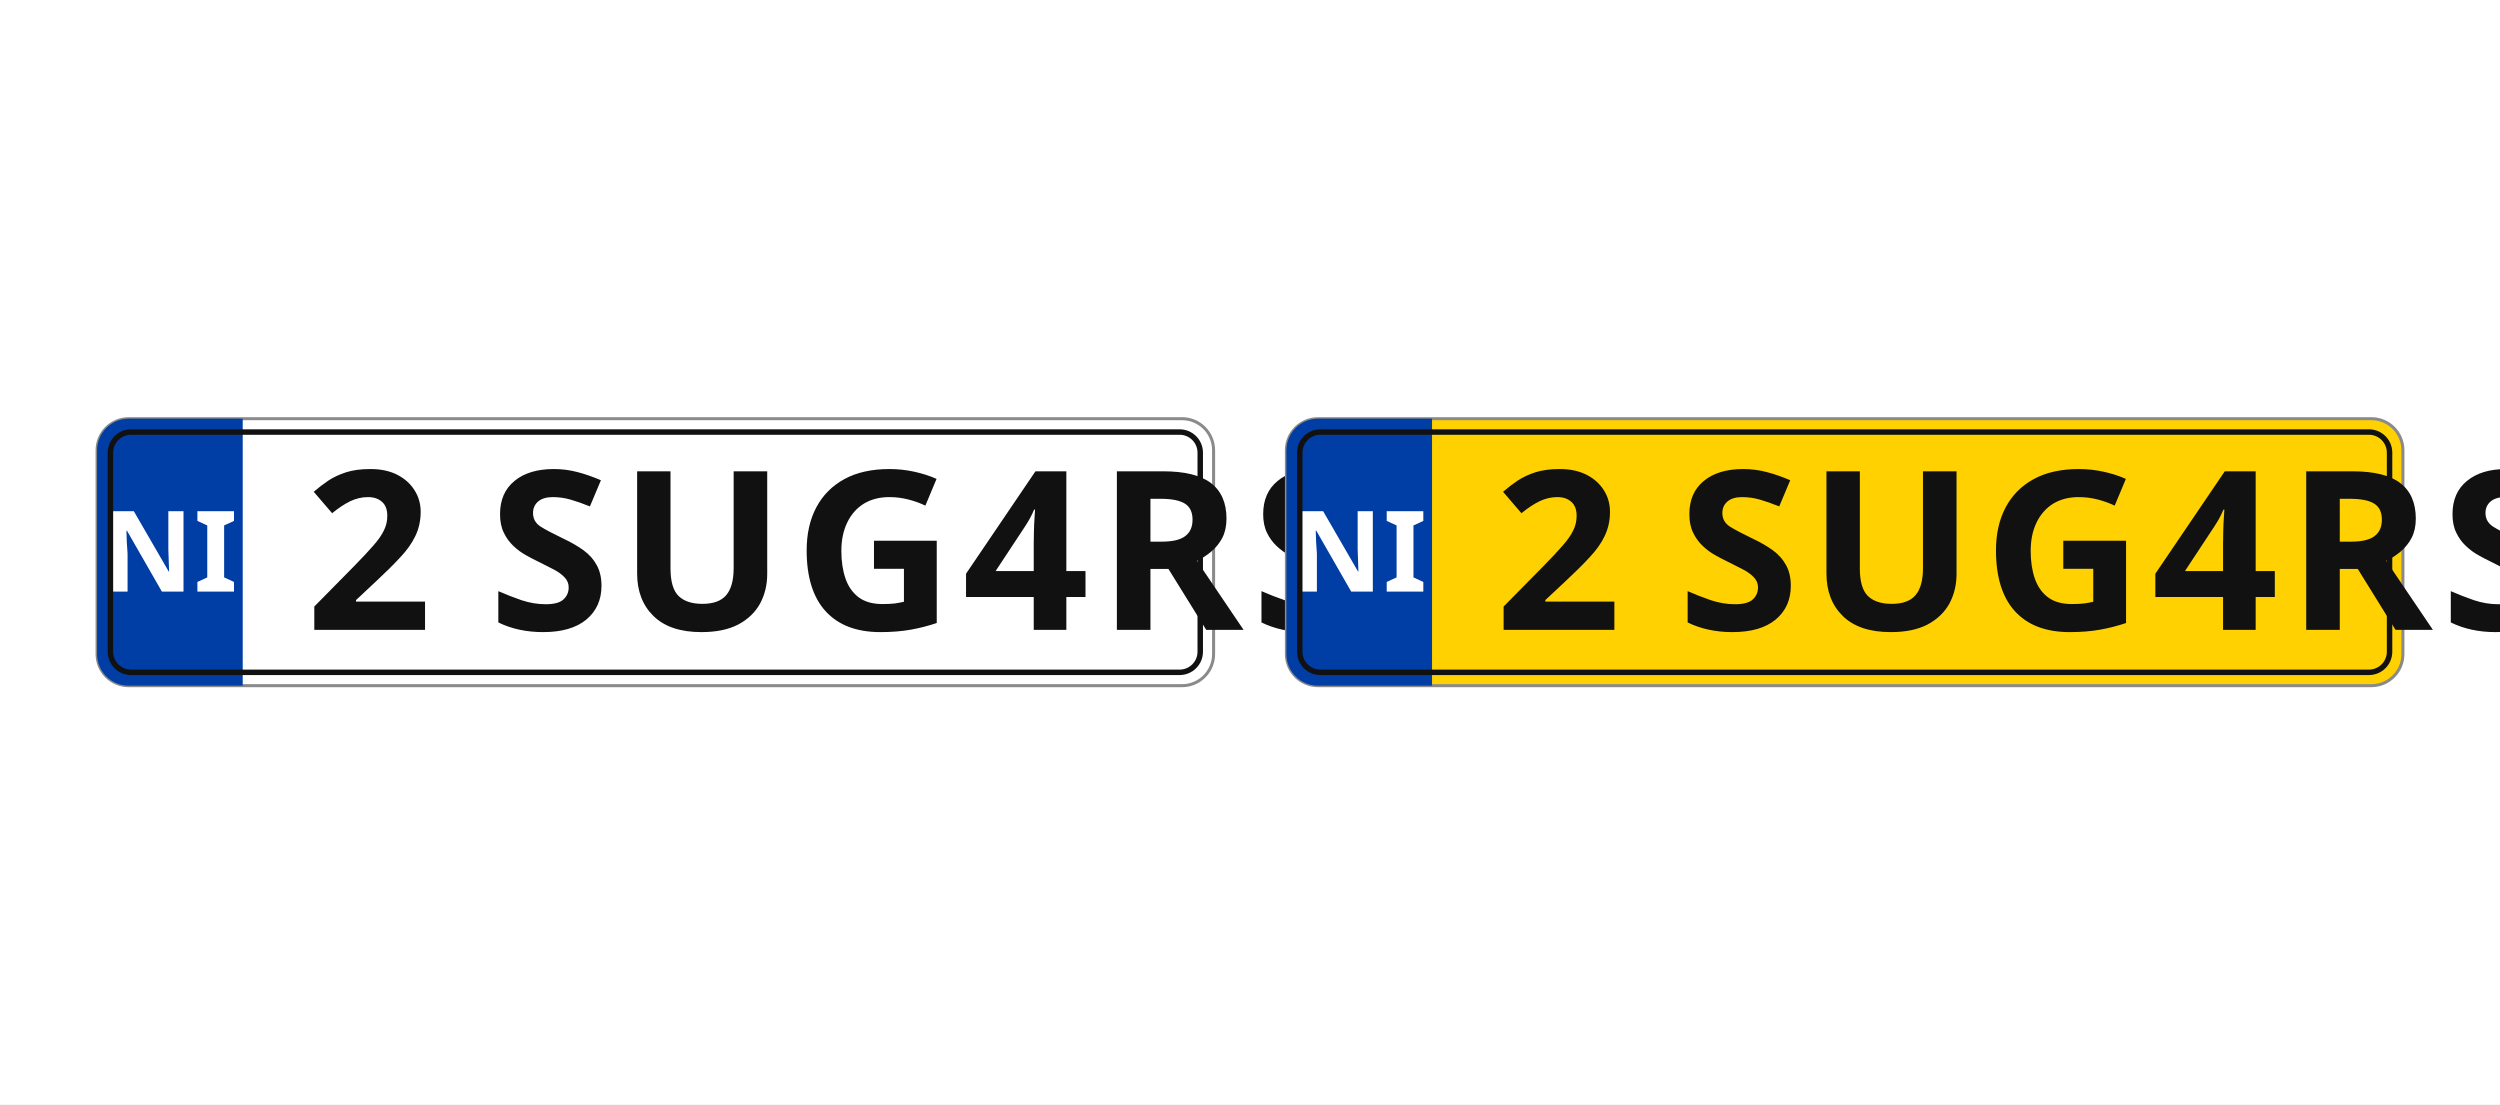
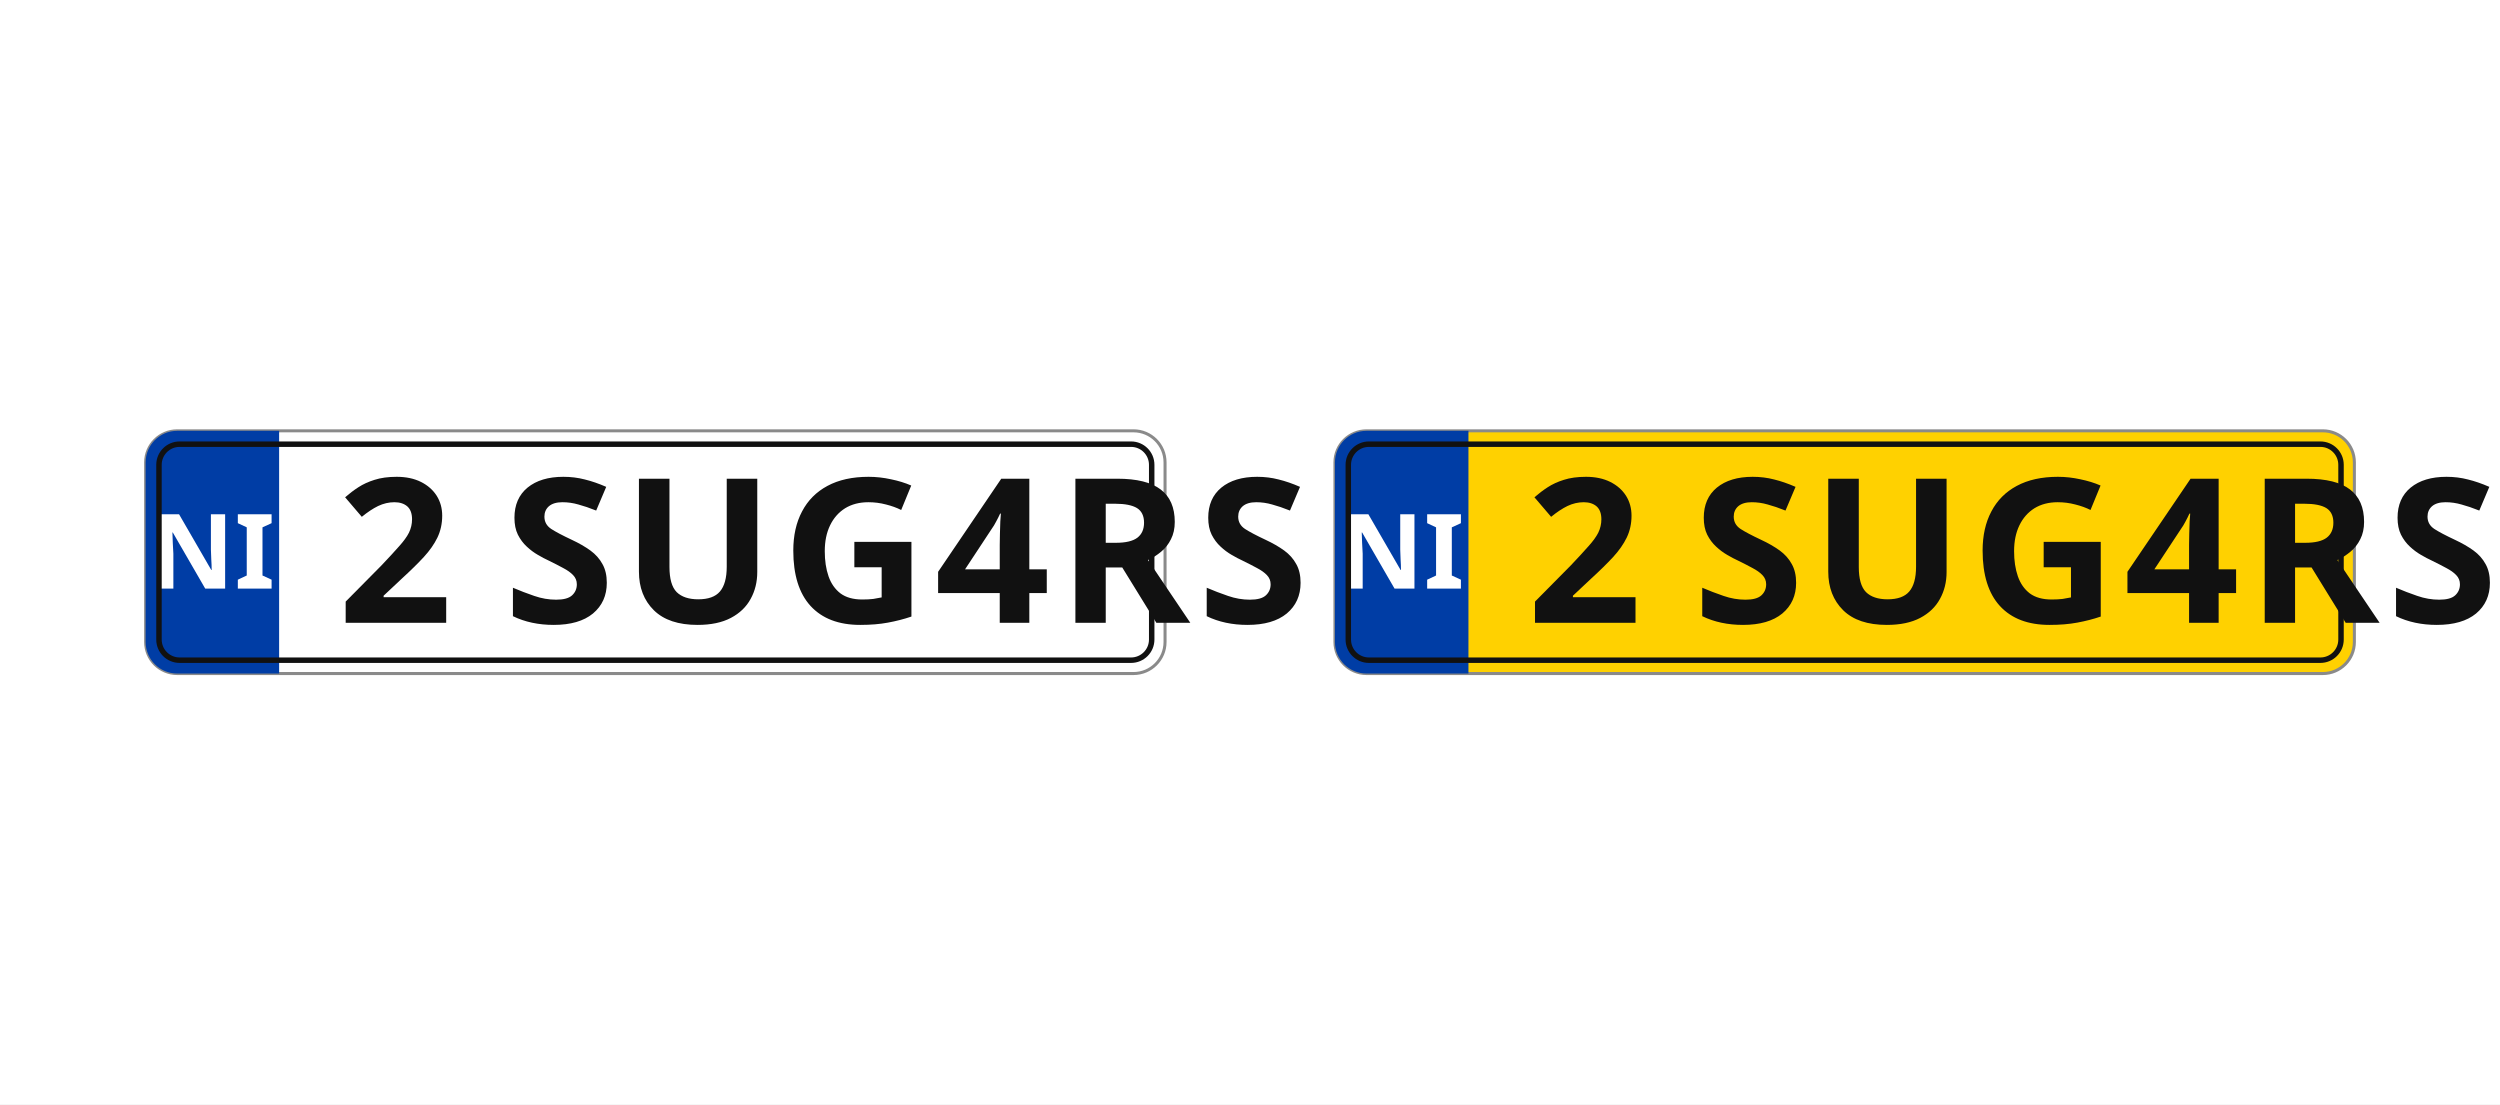
<svg xmlns="http://www.w3.org/2000/svg" width="206mm" height="91mm" viewBox="0 0 206 91">
  <g id="Background">
    <rect width="206.0" height="91.0" fill="#FFFFFF" />
  </g>
  <g id="front">
    <clipPath id="frontc">
-       <rect x="8.000" y="34.500" width="92.0" height="22.0" rx="2.6" />
+       <rect x="12.000" y="35.500" width="84.0" height="20.0" rx="2.6" />
    </clipPath>
-     <rect x="8.000" y="34.500" width="92.0" height="22.0" rx="2.6" fill="#FFFFFF" stroke="#8A8A8A" stroke-width="0.25" />
+     <rect x="12.000" y="35.500" width="84.0" height="20.0" rx="2.6" fill="#FFFFFF" stroke="#8A8A8A" stroke-width="0.25" />
    <g clip-path="url(#frontc)">
-       <rect id="frontband" x="8.000" y="34.500" width="12.0" height="22.0" fill="#003DA5" />
+       <rect id="frontband" x="12.000" y="35.500" width="11.0" height="20.0" fill="#003DA5" />
    </g>
-     <text x="14.000" y="48.750" font-family="Barlow Condensed" font-weight="700" font-size="9.286" fill="#FFFFFF" text-anchor="middle">NI</text>
-     <g id="frontreg" font-family="Barlow Condensed" font-weight="700" font-size="18.291" letter-spacing="0.640" fill="#111111">
-       <text x="25.165" y="51.902">2</text>
-       <text x="40.219" y="51.902">SUG4RS</text>
+     <text x="17.500" y="48.500" font-family="Barlow Condensed" font-weight="700" font-size="8.571" fill="#FFFFFF" text-anchor="middle">NI</text>
+     <g id="frontreg" font-family="Barlow Condensed" font-weight="700" font-size="16.629" letter-spacing="0.582" fill="#111111">
+       <text x="27.814" y="51.320">2</text>
+       <text x="41.499" y="51.320">SUG4RS</text>
    </g>
-     <rect x="9.100" y="35.600" width="89.800" height="19.800" rx="1.7" fill="none" stroke="#111111" stroke-width="0.45" />
+     <rect x="13.100" y="36.600" width="81.800" height="17.800" rx="1.7" fill="none" stroke="#111111" stroke-width="0.45" />
  </g>
  <g id="rear">
    <clipPath id="rearc">
-       <rect x="106.000" y="34.500" width="92.0" height="22.0" rx="2.6" />
+       <rect x="110.000" y="35.500" width="84.0" height="20.0" rx="2.6" />
    </clipPath>
-     <rect x="106.000" y="34.500" width="92.0" height="22.0" rx="2.6" fill="#FFD100" stroke="#8A8A8A" stroke-width="0.25" />
+     <rect x="110.000" y="35.500" width="84.0" height="20.0" rx="2.6" fill="#FFD100" stroke="#8A8A8A" stroke-width="0.25" />
    <g clip-path="url(#rearc)">
-       <rect id="rearband" x="106.000" y="34.500" width="12.0" height="22.0" fill="#003DA5" />
+       <rect id="rearband" x="110.000" y="35.500" width="11.0" height="20.0" fill="#003DA5" />
    </g>
-     <text x="112.000" y="48.750" font-family="Barlow Condensed" font-weight="700" font-size="9.286" fill="#FFFFFF" text-anchor="middle">NI</text>
-     <g id="rearreg" font-family="Barlow Condensed" font-weight="700" font-size="18.291" letter-spacing="0.640" fill="#111111">
-       <text x="123.165" y="51.902">2</text>
-       <text x="138.219" y="51.902">SUG4RS</text>
+     <text x="115.500" y="48.500" font-family="Barlow Condensed" font-weight="700" font-size="8.571" fill="#FFFFFF" text-anchor="middle">NI</text>
+     <g id="rearreg" font-family="Barlow Condensed" font-weight="700" font-size="16.629" letter-spacing="0.582" fill="#111111">
+       <text x="125.814" y="51.320">2</text>
+       <text x="139.499" y="51.320">SUG4RS</text>
    </g>
-     <rect x="107.100" y="35.600" width="89.800" height="19.800" rx="1.7" fill="none" stroke="#111111" stroke-width="0.45" />
+     <rect x="111.100" y="36.600" width="81.800" height="17.800" rx="1.7" fill="none" stroke="#111111" stroke-width="0.45" />
  </g>
  <g id="Guides" style="display:none" fill="none" stroke-width="0.2">
    <rect x="3.0" y="3.0" width="200.0" height="85.0" stroke="#00AEEF" stroke-dasharray="2,1" />
    <rect x="6.0" y="6.0" width="194.0" height="79.0" stroke="#EC008C" stroke-dasharray="1,1" />
  </g>
</svg>
